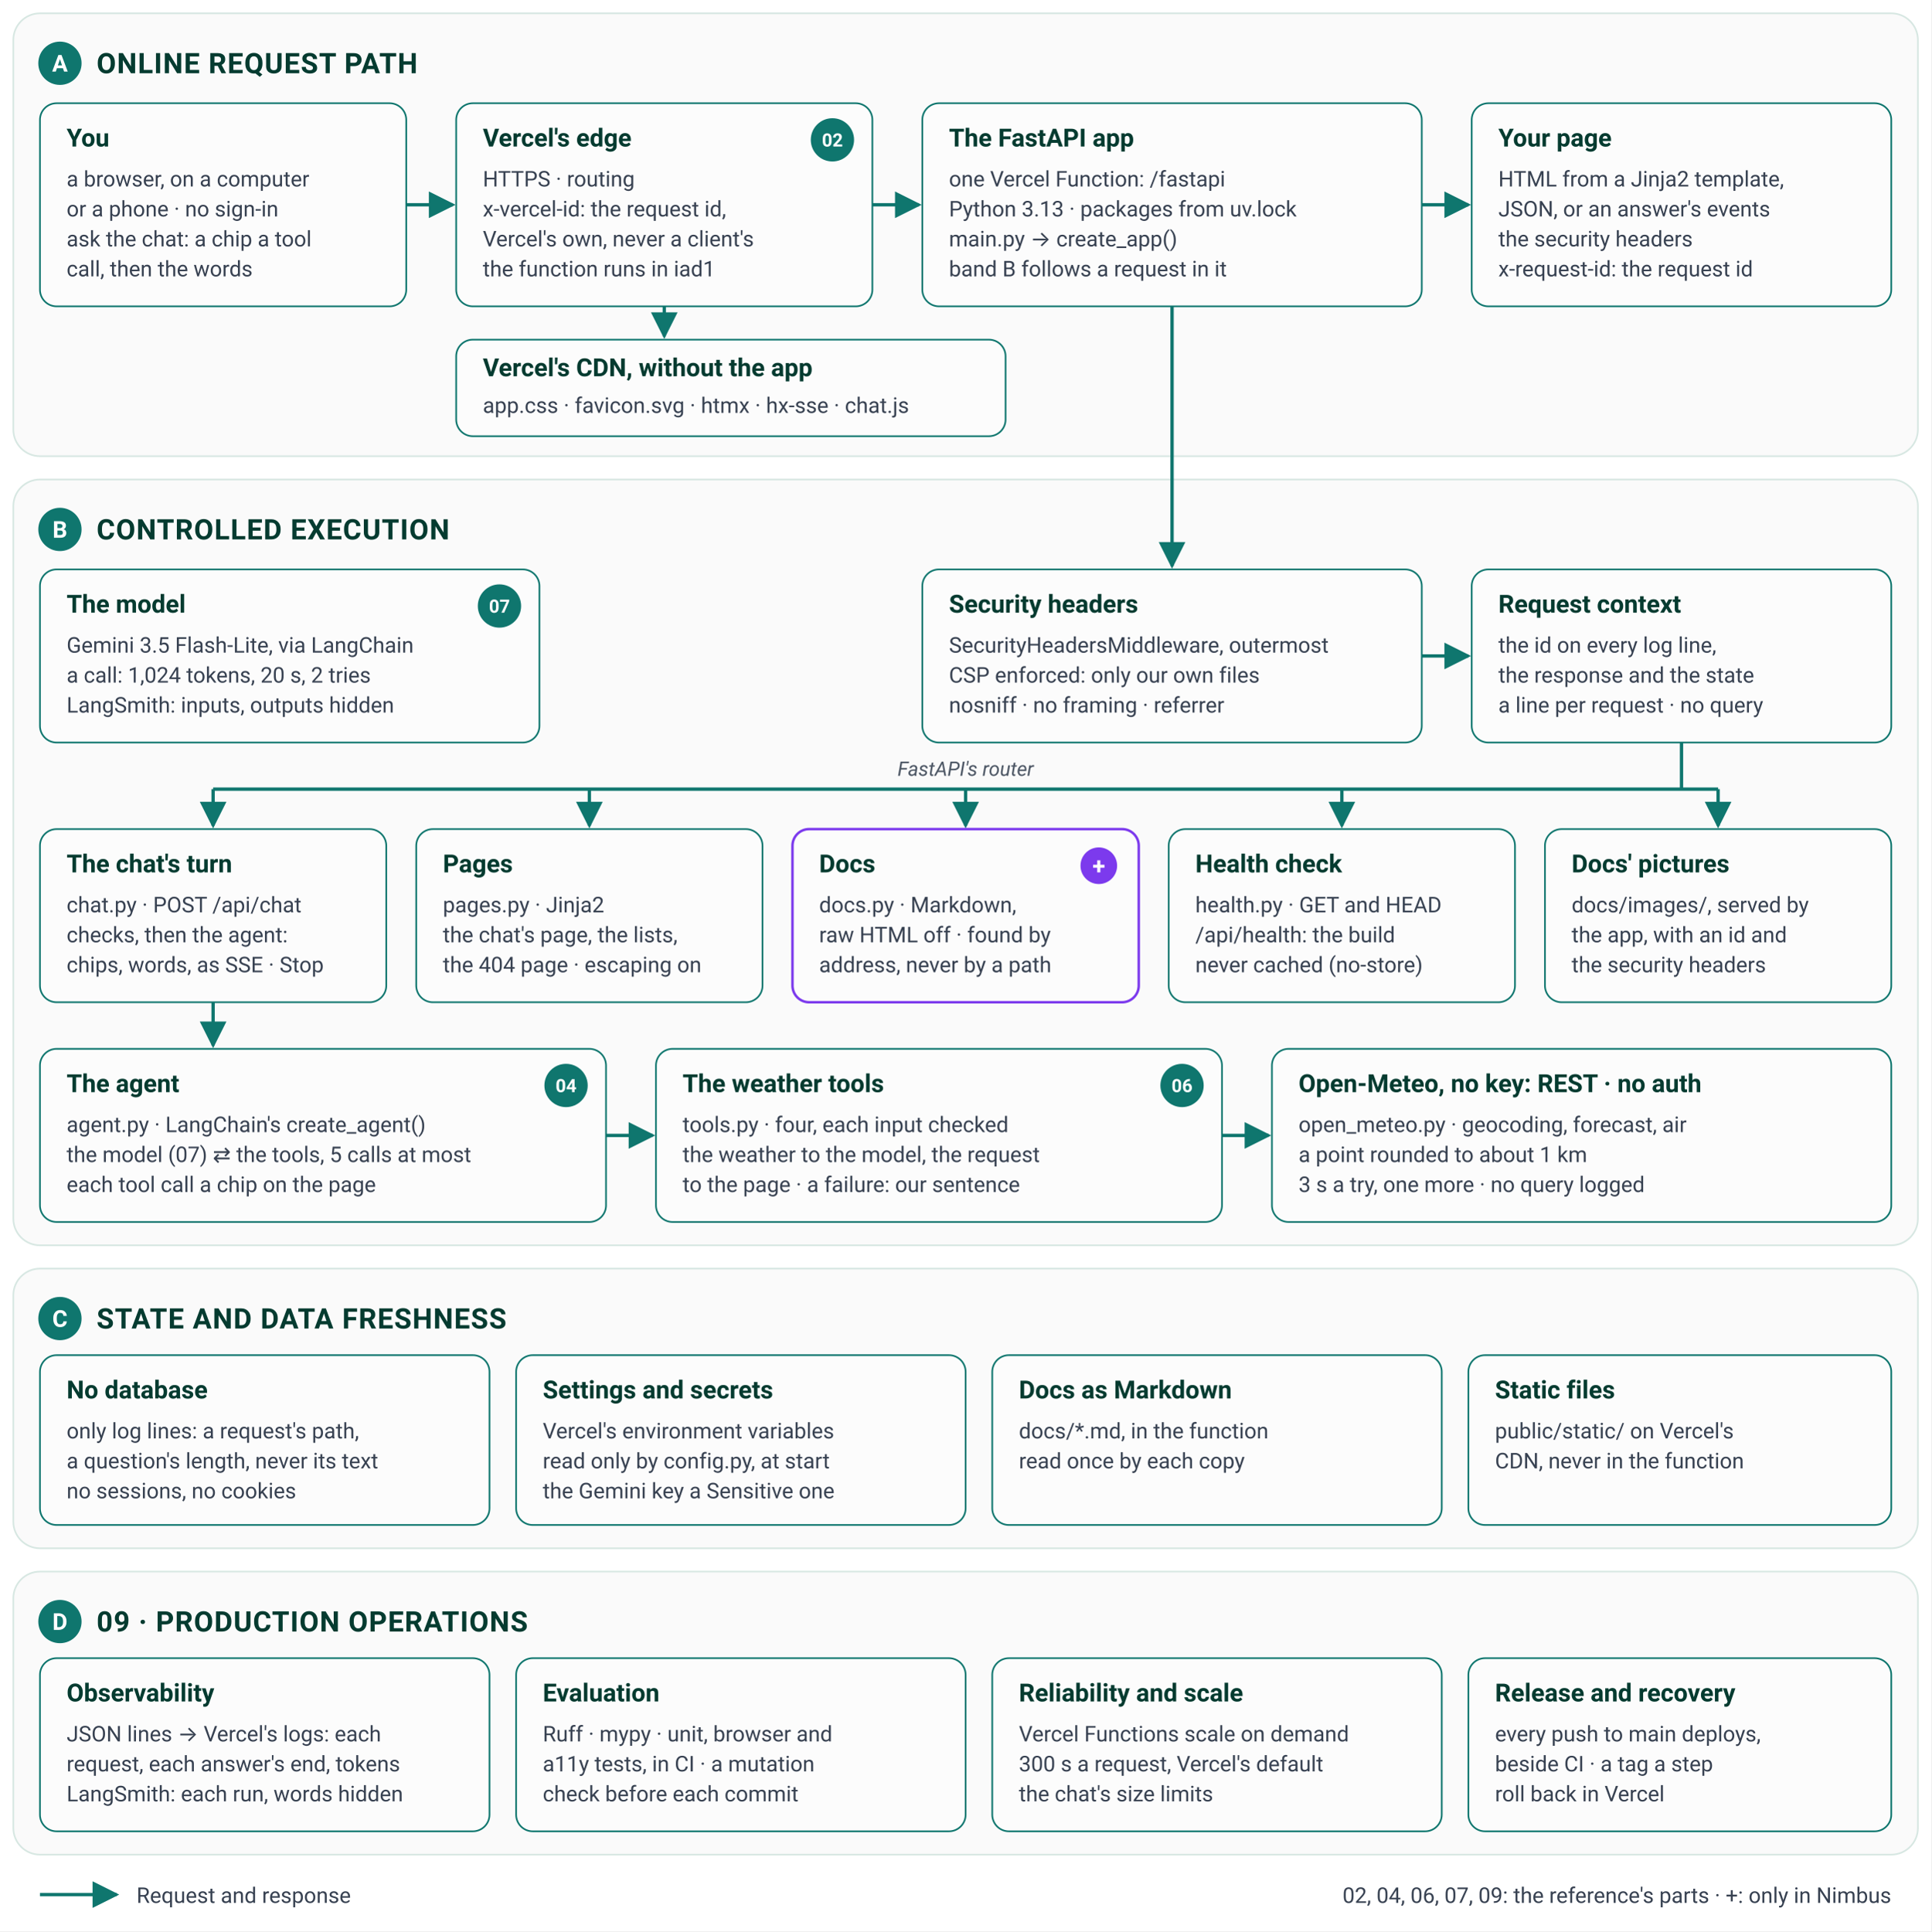
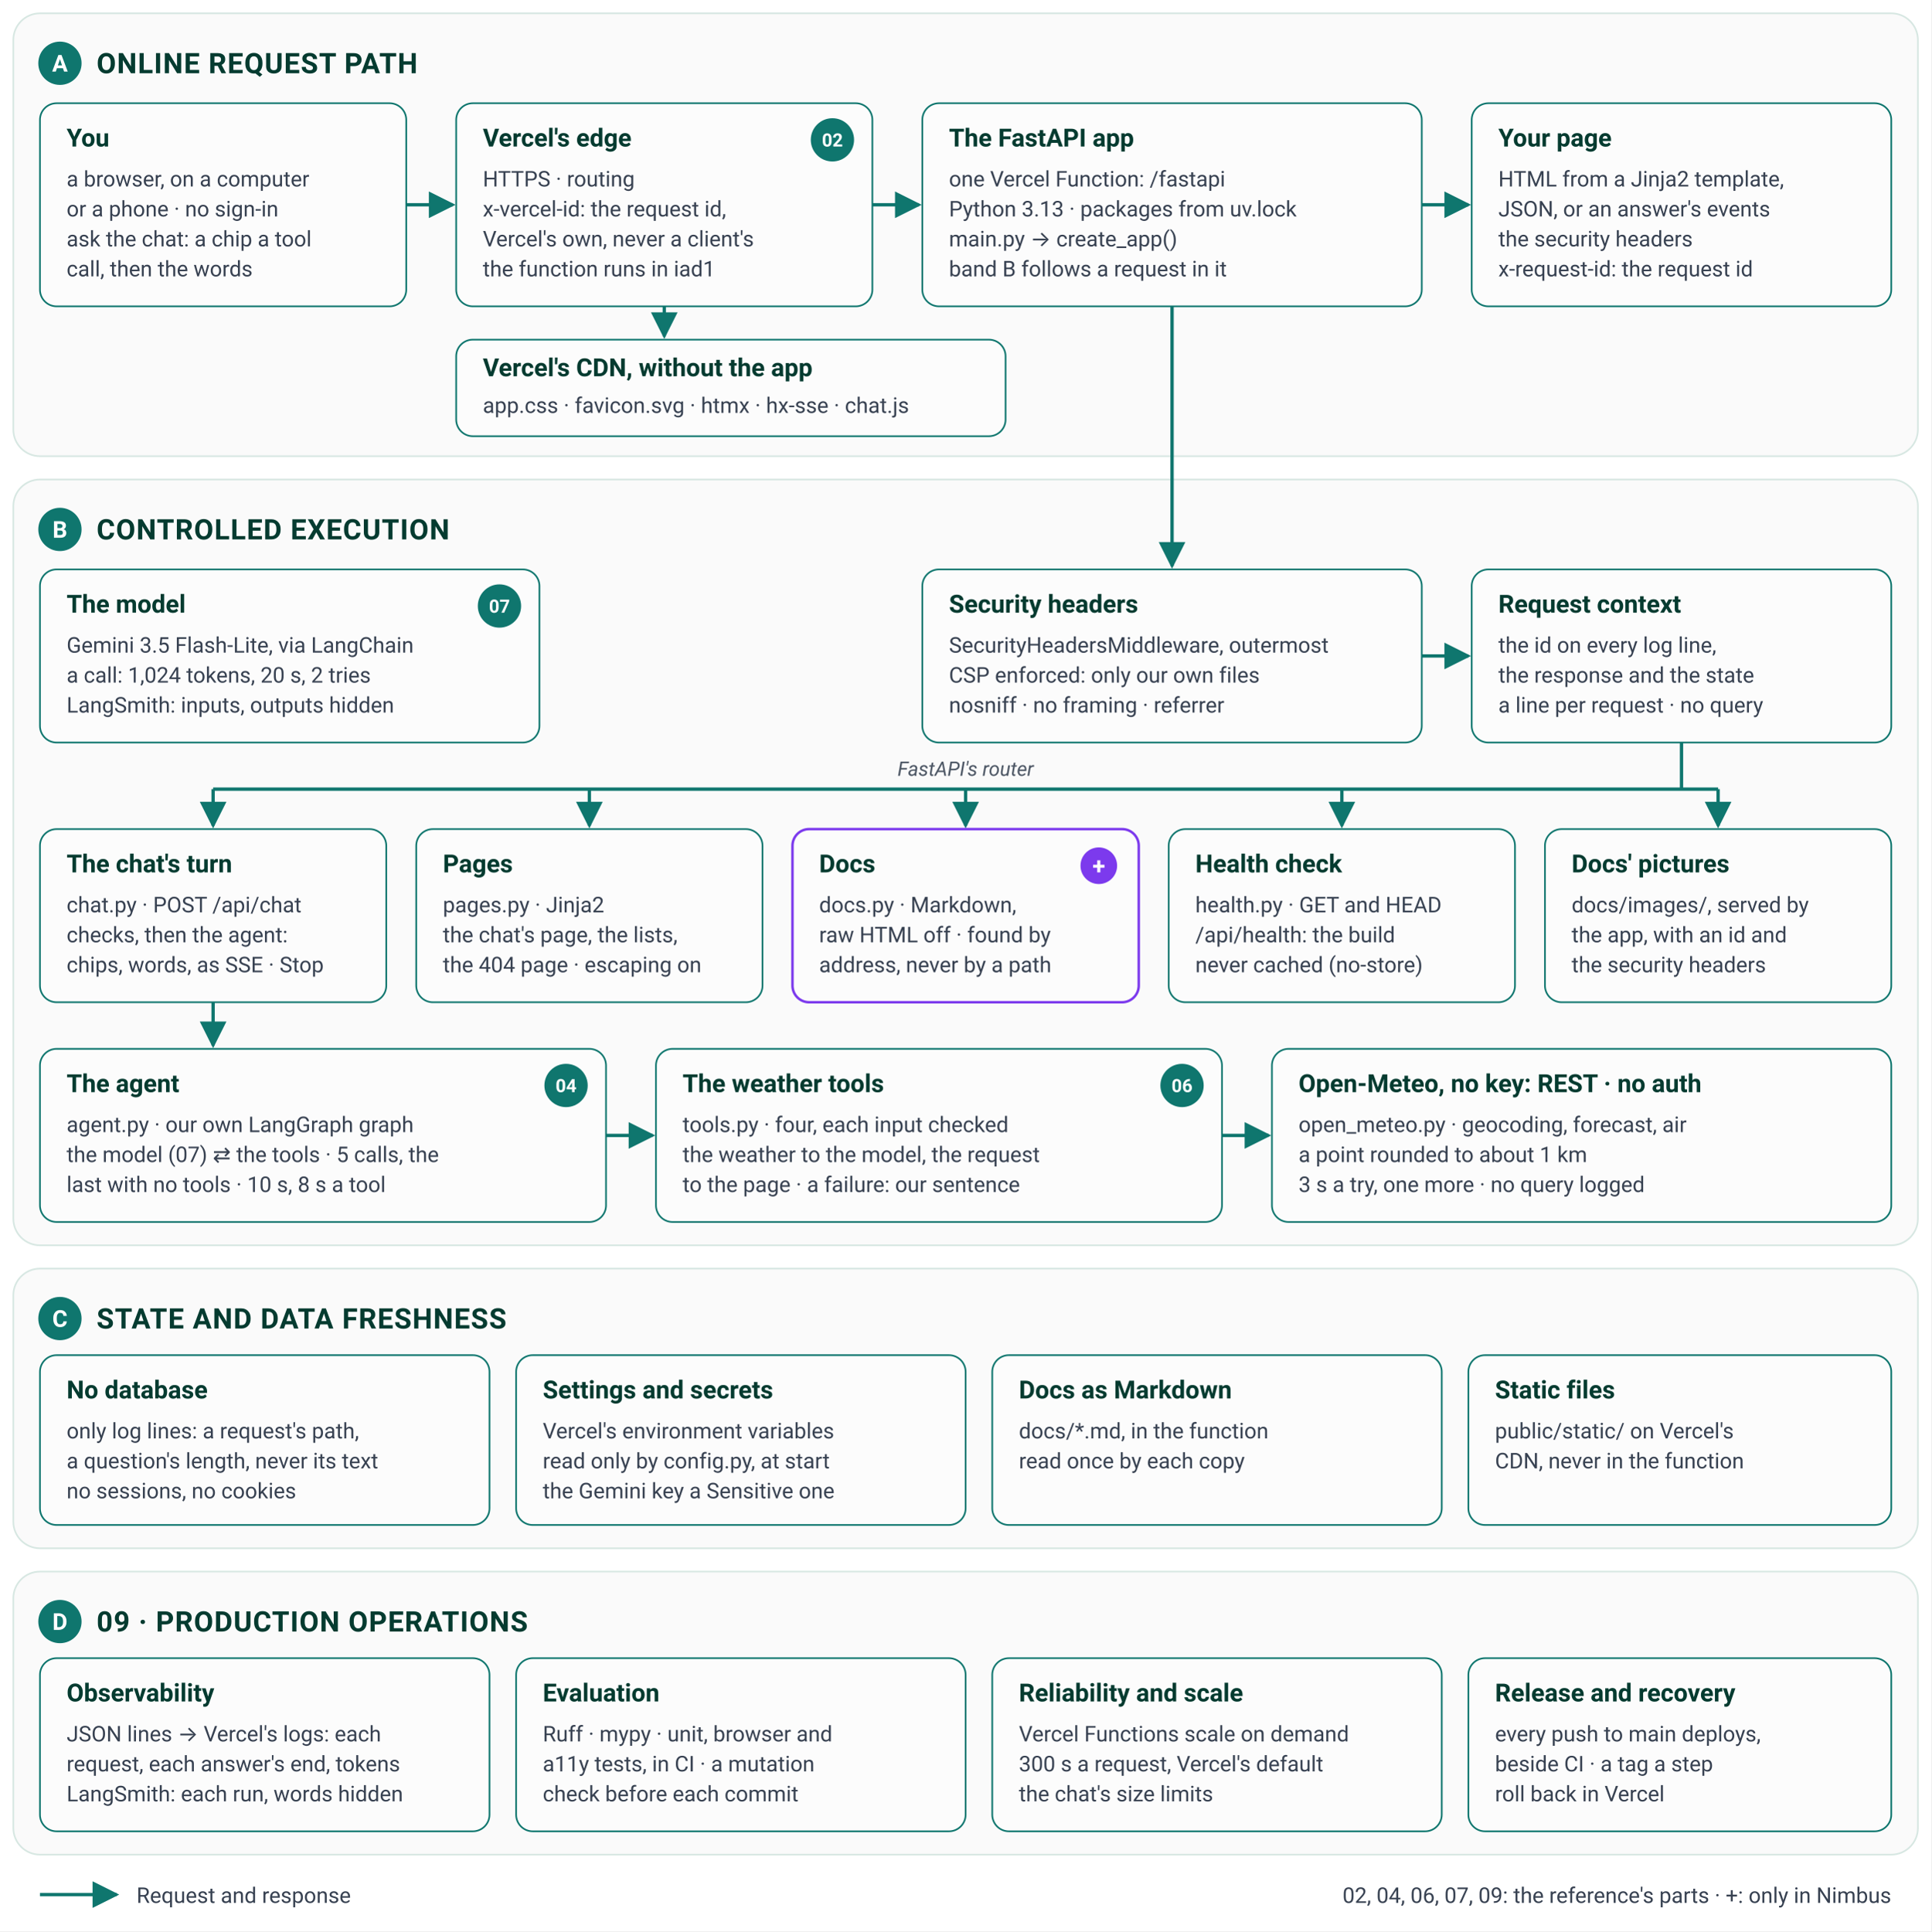
<svg xmlns="http://www.w3.org/2000/svg" viewBox="0 0 1160 1160" width="1160" height="1160" role="img" aria-labelledby="t d" font-family="system-ui, -apple-system, 'Segoe UI', Roboto, sans-serif">
  <defs>
    <marker id="arrow" viewBox="0 0 10 10" refX="9" refY="5" markerWidth="8" markerHeight="8" orient="auto-start-reverse">
      <path d="M0 0L10 5L0 10z" fill="#0f766e" />
    </marker>
  </defs>
  <rect width="1160" height="1160" fill="#ffffff" />
  <rect x="8" y="8" width="1144" height="266" rx="16" fill="#fafafa" stroke="#d7e7e2" />
  <circle cx="36" cy="38" r="13" fill="#0f766e" />
  <text x="36" y="43" font-size="14" font-weight="700" fill="#ffffff" text-anchor="middle">A</text>
  <text x="58" y="44" font-size="17" font-weight="700" fill="#053b30" letter-spacing="0.5">ONLINE REQUEST PATH</text>
  <rect x="24" y="62" width="220" height="122" rx="10" fill="#fcfcfc" stroke="#0f766e" />
  <text x="40" y="88" font-size="15" font-weight="700" fill="#053b30">You</text>
  <text x="40" y="112" font-size="13" fill="#374151">a browser, on a computer</text>
  <text x="40" y="130" font-size="13" fill="#374151">or a phone · no sign-in</text>
  <text x="40" y="148" font-size="13" fill="#374151">ask the chat: a chip a tool</text>
  <text x="40" y="166" font-size="13" fill="#374151">call, then the words</text>
  <rect x="274" y="62" width="250" height="122" rx="10" fill="#fcfcfc" stroke="#0f766e" />
  <text x="290" y="88" font-size="15" font-weight="700" fill="#053b30">Vercel's edge</text>
  <circle cx="500" cy="84" r="13" fill="#0f766e" />
  <text x="500" y="88" font-size="11" font-weight="700" fill="#ffffff" text-anchor="middle">02</text>
  <text x="290" y="112" font-size="13" fill="#374151">HTTPS · routing</text>
  <text x="290" y="130" font-size="13" fill="#374151">x-vercel-id: the request id,</text>
  <text x="290" y="148" font-size="13" fill="#374151">Vercel's own, never a client's</text>
  <text x="290" y="166" font-size="13" fill="#374151">the function runs in iad1</text>
  <rect x="554" y="62" width="300" height="122" rx="10" fill="#fcfcfc" stroke="#0f766e" />
  <text x="570" y="88" font-size="15" font-weight="700" fill="#053b30">The FastAPI app</text>
  <text x="570" y="112" font-size="13" fill="#374151">one Vercel Function: /fastapi</text>
  <text x="570" y="130" font-size="13" fill="#374151">Python 3.13 · packages from uv.lock</text>
  <text x="570" y="148" font-size="13" fill="#374151">main.py → create_app()</text>
  <text x="570" y="166" font-size="13" fill="#374151">band B follows a request in it</text>
  <rect x="884" y="62" width="252" height="122" rx="10" fill="#fcfcfc" stroke="#0f766e" />
  <text x="900" y="88" font-size="15" font-weight="700" fill="#053b30">Your page</text>
  <text x="900" y="112" font-size="13" fill="#374151">HTML from a Jinja2 template,</text>
  <text x="900" y="130" font-size="13" fill="#374151">JSON, or an answer's events</text>
  <text x="900" y="148" font-size="13" fill="#374151">the security headers</text>
  <text x="900" y="166" font-size="13" fill="#374151">x-request-id: the request id</text>
  <line x1="244" y1="123" x2="272" y2="123" stroke="#0f766e" stroke-width="2" marker-end="url(#arrow)" />
  <line x1="524" y1="123" x2="552" y2="123" stroke="#0f766e" stroke-width="2" marker-end="url(#arrow)" />
  <line x1="854" y1="123" x2="882" y2="123" stroke="#0f766e" stroke-width="2" marker-end="url(#arrow)" />
  <line x1="399" y1="184" x2="399" y2="202" stroke="#0f766e" stroke-width="2" marker-end="url(#arrow)" />
  <rect x="274" y="204" width="330" height="58" rx="10" fill="#fcfcfc" stroke="#0f766e" />
  <text x="290" y="226" font-size="15" font-weight="700" fill="#053b30">Vercel's CDN, without the app</text>
  <text x="290" y="248" font-size="13" fill="#374151">app.css · favicon.svg · htmx · hx-sse · chat.js</text>
  <rect x="8" y="288" width="1144" height="460" rx="16" fill="#fafafa" stroke="#d7e7e2" />
  <circle cx="36" cy="318" r="13" fill="#0f766e" />
  <text x="36" y="323" font-size="14" font-weight="700" fill="#ffffff" text-anchor="middle">B</text>
  <text x="58" y="324" font-size="17" font-weight="700" fill="#053b30" letter-spacing="0.5">CONTROLLED EXECUTION</text>
  <line x1="704" y1="184" x2="704" y2="340" stroke="#0f766e" stroke-width="2" marker-end="url(#arrow)" />
  <rect x="24" y="342" width="300" height="104" rx="10" fill="#fcfcfc" stroke="#0f766e" />
  <text x="40" y="368" font-size="15" font-weight="700" fill="#053b30">The model</text>
  <circle cx="300" cy="364" r="13" fill="#0f766e" />
  <text x="300" y="368" font-size="11" font-weight="700" fill="#ffffff" text-anchor="middle">07</text>
  <text x="40" y="392" font-size="13" fill="#374151">Gemini 3.5 Flash-Lite, via LangChain</text>
  <text x="40" y="410" font-size="13" fill="#374151">a call: 1,024 tokens, 20 s, 2 tries</text>
  <text x="40" y="428" font-size="13" fill="#374151">LangSmith: inputs, outputs hidden</text>
  <rect x="554" y="342" width="300" height="104" rx="10" fill="#fcfcfc" stroke="#0f766e" />
  <text x="570" y="368" font-size="15" font-weight="700" fill="#053b30">Security headers</text>
  <text x="570" y="392" font-size="13" fill="#374151">SecurityHeadersMiddleware, outermost</text>
  <text x="570" y="410" font-size="13" fill="#374151">CSP enforced: only our own files</text>
  <text x="570" y="428" font-size="13" fill="#374151">nosniff · no framing · referrer</text>
  <rect x="884" y="342" width="252" height="104" rx="10" fill="#fcfcfc" stroke="#0f766e" />
  <text x="900" y="368" font-size="15" font-weight="700" fill="#053b30">Request context</text>
  <text x="900" y="392" font-size="13" fill="#374151">the id on every log line,</text>
  <text x="900" y="410" font-size="13" fill="#374151">the response and the state</text>
  <text x="900" y="428" font-size="13" fill="#374151">a line per request · no query</text>
  <line x1="854" y1="394" x2="882" y2="394" stroke="#0f766e" stroke-width="2" marker-end="url(#arrow)" />
  <line x1="1010" y1="446" x2="1010" y2="474" stroke="#0f766e" stroke-width="2" />
  <line x1="128" y1="474" x2="1032" y2="474" stroke="#0f766e" stroke-width="2" />
  <text x="580" y="466" font-size="12" font-style="italic" fill="#4b5563" text-anchor="middle">FastAPI's router</text>
  <line x1="128" y1="474" x2="128" y2="496" stroke="#0f766e" stroke-width="2" marker-end="url(#arrow)" />
  <line x1="354" y1="474" x2="354" y2="496" stroke="#0f766e" stroke-width="2" marker-end="url(#arrow)" />
  <line x1="580" y1="474" x2="580" y2="496" stroke="#0f766e" stroke-width="2" marker-end="url(#arrow)" />
  <line x1="806" y1="474" x2="806" y2="496" stroke="#0f766e" stroke-width="2" marker-end="url(#arrow)" />
  <line x1="1032" y1="474" x2="1032" y2="496" stroke="#0f766e" stroke-width="2" marker-end="url(#arrow)" />
  <rect x="24" y="498" width="208" height="104" rx="10" fill="#fcfcfc" stroke="#0f766e" />
  <text x="40" y="524" font-size="15" font-weight="700" fill="#053b30">The chat's turn</text>
  <text x="40" y="548" font-size="13" fill="#374151">chat.py · POST /api/chat</text>
  <text x="40" y="566" font-size="13" fill="#374151">checks, then the agent:</text>
  <text x="40" y="584" font-size="13" fill="#374151">chips, words, as SSE · Stop</text>
  <rect x="250" y="498" width="208" height="104" rx="10" fill="#fcfcfc" stroke="#0f766e" />
  <text x="266" y="524" font-size="15" font-weight="700" fill="#053b30">Pages</text>
  <text x="266" y="548" font-size="13" fill="#374151">pages.py · Jinja2</text>
  <text x="266" y="566" font-size="13" fill="#374151">the chat's page, the lists,</text>
  <text x="266" y="584" font-size="13" fill="#374151">the 404 page · escaping on</text>
  <rect x="476" y="498" width="208" height="104" rx="10" fill="#fcfcfc" stroke="#7c3aed" stroke-width="1.5" />
  <text x="492" y="524" font-size="15" font-weight="700" fill="#053b30">Docs</text>
  <circle cx="660" cy="520" r="11" fill="#7c3aed" />
  <text x="660" y="525" font-size="14" font-weight="700" fill="#ffffff" text-anchor="middle">+</text>
  <text x="492" y="548" font-size="13" fill="#374151">docs.py · Markdown,</text>
  <text x="492" y="566" font-size="13" fill="#374151">raw HTML off · found by</text>
  <text x="492" y="584" font-size="13" fill="#374151">address, never by a path</text>
  <rect x="702" y="498" width="208" height="104" rx="10" fill="#fcfcfc" stroke="#0f766e" />
  <text x="718" y="524" font-size="15" font-weight="700" fill="#053b30">Health check</text>
  <text x="718" y="548" font-size="13" fill="#374151">health.py · GET and HEAD</text>
  <text x="718" y="566" font-size="13" fill="#374151">/api/health: the build</text>
  <text x="718" y="584" font-size="13" fill="#374151">never cached (no-store)</text>
  <rect x="928" y="498" width="208" height="104" rx="10" fill="#fcfcfc" stroke="#0f766e" />
  <text x="944" y="524" font-size="15" font-weight="700" fill="#053b30">Docs' pictures</text>
  <text x="944" y="548" font-size="13" fill="#374151">docs/images/, served by</text>
  <text x="944" y="566" font-size="13" fill="#374151">the app, with an id and</text>
  <text x="944" y="584" font-size="13" fill="#374151">the security headers</text>
  <line x1="128" y1="602" x2="128" y2="628" stroke="#0f766e" stroke-width="2" marker-end="url(#arrow)" />
  <rect x="24" y="630" width="340" height="104" rx="10" fill="#fcfcfc" stroke="#0f766e" />
  <text x="40" y="656" font-size="15" font-weight="700" fill="#053b30">The agent</text>
  <circle cx="340" cy="652" r="13" fill="#0f766e" />
  <text x="340" y="656" font-size="11" font-weight="700" fill="#ffffff" text-anchor="middle">04</text>
-   <text x="40" y="680" font-size="13" fill="#374151">agent.py · LangChain's create_agent()</text>
-   <text x="40" y="698" font-size="13" fill="#374151">the model (07) ⇄ the tools, 5 calls at most</text>
-   <text x="40" y="716" font-size="13" fill="#374151">each tool call a chip on the page</text>
+   <text x="40" y="680" font-size="13" fill="#374151">agent.py · our own LangGraph graph</text>
+   <text x="40" y="698" font-size="13" fill="#374151">the model (07) ⇄ the tools · 5 calls, the</text>
+   <text x="40" y="716" font-size="13" fill="#374151">last with no tools · 10 s, 8 s a tool</text>
  <line x1="364" y1="682" x2="392" y2="682" stroke="#0f766e" stroke-width="2" marker-end="url(#arrow)" />
  <rect x="394" y="630" width="340" height="104" rx="10" fill="#fcfcfc" stroke="#0f766e" />
  <text x="410" y="656" font-size="15" font-weight="700" fill="#053b30">The weather tools</text>
  <circle cx="710" cy="652" r="13" fill="#0f766e" />
  <text x="710" y="656" font-size="11" font-weight="700" fill="#ffffff" text-anchor="middle">06</text>
  <text x="410" y="680" font-size="13" fill="#374151">tools.py · four, each input checked</text>
  <text x="410" y="698" font-size="13" fill="#374151">the weather to the model, the request</text>
  <text x="410" y="716" font-size="13" fill="#374151">to the page · a failure: our sentence</text>
  <line x1="734" y1="682" x2="762" y2="682" stroke="#0f766e" stroke-width="2" marker-end="url(#arrow)" />
  <rect x="764" y="630" width="372" height="104" rx="10" fill="#fcfcfc" stroke="#0f766e" />
  <text x="780" y="656" font-size="15" font-weight="700" fill="#053b30">Open-Meteo, no key: REST · no auth</text>
  <text x="780" y="680" font-size="13" fill="#374151">open_meteo.py · geocoding, forecast, air</text>
  <text x="780" y="698" font-size="13" fill="#374151">a point rounded to about 1 km</text>
  <text x="780" y="716" font-size="13" fill="#374151">3 s a try, one more · no query logged</text>
  <rect x="8" y="762" width="1144" height="168" rx="16" fill="#fafafa" stroke="#d7e7e2" />
  <circle cx="36" cy="792" r="13" fill="#0f766e" />
  <text x="36" y="797" font-size="14" font-weight="700" fill="#ffffff" text-anchor="middle">C</text>
  <text x="58" y="798" font-size="17" font-weight="700" fill="#053b30" letter-spacing="0.5">STATE AND DATA FRESHNESS</text>
  <rect x="24" y="814" width="270" height="102" rx="10" fill="#fcfcfc" stroke="#0f766e" />
  <text x="40" y="840" font-size="15" font-weight="700" fill="#053b30">No database</text>
  <text x="40" y="864" font-size="13" fill="#374151">only log lines: a request's path,</text>
  <text x="40" y="882" font-size="13" fill="#374151">a question's length, never its text</text>
  <text x="40" y="900" font-size="13" fill="#374151">no sessions, no cookies</text>
  <rect x="310" y="814" width="270" height="102" rx="10" fill="#fcfcfc" stroke="#0f766e" />
  <text x="326" y="840" font-size="15" font-weight="700" fill="#053b30">Settings and secrets</text>
  <text x="326" y="864" font-size="13" fill="#374151">Vercel's environment variables</text>
  <text x="326" y="882" font-size="13" fill="#374151">read only by config.py, at start</text>
  <text x="326" y="900" font-size="13" fill="#374151">the Gemini key a Sensitive one</text>
  <rect x="596" y="814" width="270" height="102" rx="10" fill="#fcfcfc" stroke="#0f766e" />
  <text x="612" y="840" font-size="15" font-weight="700" fill="#053b30">Docs as Markdown</text>
  <text x="612" y="864" font-size="13" fill="#374151">docs/*.md, in the function</text>
  <text x="612" y="882" font-size="13" fill="#374151">read once by each copy</text>
  <rect x="882" y="814" width="254" height="102" rx="10" fill="#fcfcfc" stroke="#0f766e" />
  <text x="898" y="840" font-size="15" font-weight="700" fill="#053b30">Static files</text>
  <text x="898" y="864" font-size="13" fill="#374151">public/static/ on Vercel's</text>
  <text x="898" y="882" font-size="13" fill="#374151">CDN, never in the function</text>
  <rect x="8" y="944" width="1144" height="170" rx="16" fill="#fafafa" stroke="#d7e7e2" />
  <circle cx="36" cy="974" r="13" fill="#0f766e" />
  <text x="36" y="979" font-size="14" font-weight="700" fill="#ffffff" text-anchor="middle">D</text>
  <text x="58" y="980" font-size="17" font-weight="700" fill="#053b30" letter-spacing="0.5">09 · PRODUCTION OPERATIONS</text>
  <rect x="24" y="996" width="270" height="104" rx="10" fill="#fcfcfc" stroke="#0f766e" />
  <text x="40" y="1022" font-size="15" font-weight="700" fill="#053b30">Observability</text>
  <text x="40" y="1046" font-size="13" fill="#374151">JSON lines → Vercel's logs: each</text>
  <text x="40" y="1064" font-size="13" fill="#374151">request, each answer's end, tokens</text>
  <text x="40" y="1082" font-size="13" fill="#374151">LangSmith: each run, words hidden</text>
  <rect x="310" y="996" width="270" height="104" rx="10" fill="#fcfcfc" stroke="#0f766e" />
  <text x="326" y="1022" font-size="15" font-weight="700" fill="#053b30">Evaluation</text>
  <text x="326" y="1046" font-size="13" fill="#374151">Ruff · mypy · unit, browser and</text>
  <text x="326" y="1064" font-size="13" fill="#374151">a11y tests, in CI · a mutation</text>
  <text x="326" y="1082" font-size="13" fill="#374151">check before each commit</text>
  <rect x="596" y="996" width="270" height="104" rx="10" fill="#fcfcfc" stroke="#0f766e" />
  <text x="612" y="1022" font-size="15" font-weight="700" fill="#053b30">Reliability and scale</text>
  <text x="612" y="1046" font-size="13" fill="#374151">Vercel Functions scale on demand</text>
  <text x="612" y="1064" font-size="13" fill="#374151">300 s a request, Vercel's default</text>
  <text x="612" y="1082" font-size="13" fill="#374151">the chat's size limits</text>
  <rect x="882" y="996" width="254" height="104" rx="10" fill="#fcfcfc" stroke="#0f766e" />
  <text x="898" y="1022" font-size="15" font-weight="700" fill="#053b30">Release and recovery</text>
  <text x="898" y="1046" font-size="13" fill="#374151">every push to main deploys,</text>
  <text x="898" y="1064" font-size="13" fill="#374151">beside CI · a tag a step</text>
  <text x="898" y="1082" font-size="13" fill="#374151">roll back in Vercel</text>
  <line x1="24" y1="1138" x2="70" y2="1138" stroke="#0f766e" stroke-width="2" marker-end="url(#arrow)" />
  <text x="82" y="1143" font-size="13" fill="#374151">Request and response</text>
  <text x="1136" y="1143" font-size="13" fill="#374151" text-anchor="end">02, 04, 06, 07, 09: the reference's parts · +: only in Nimbus</text>
</svg>
